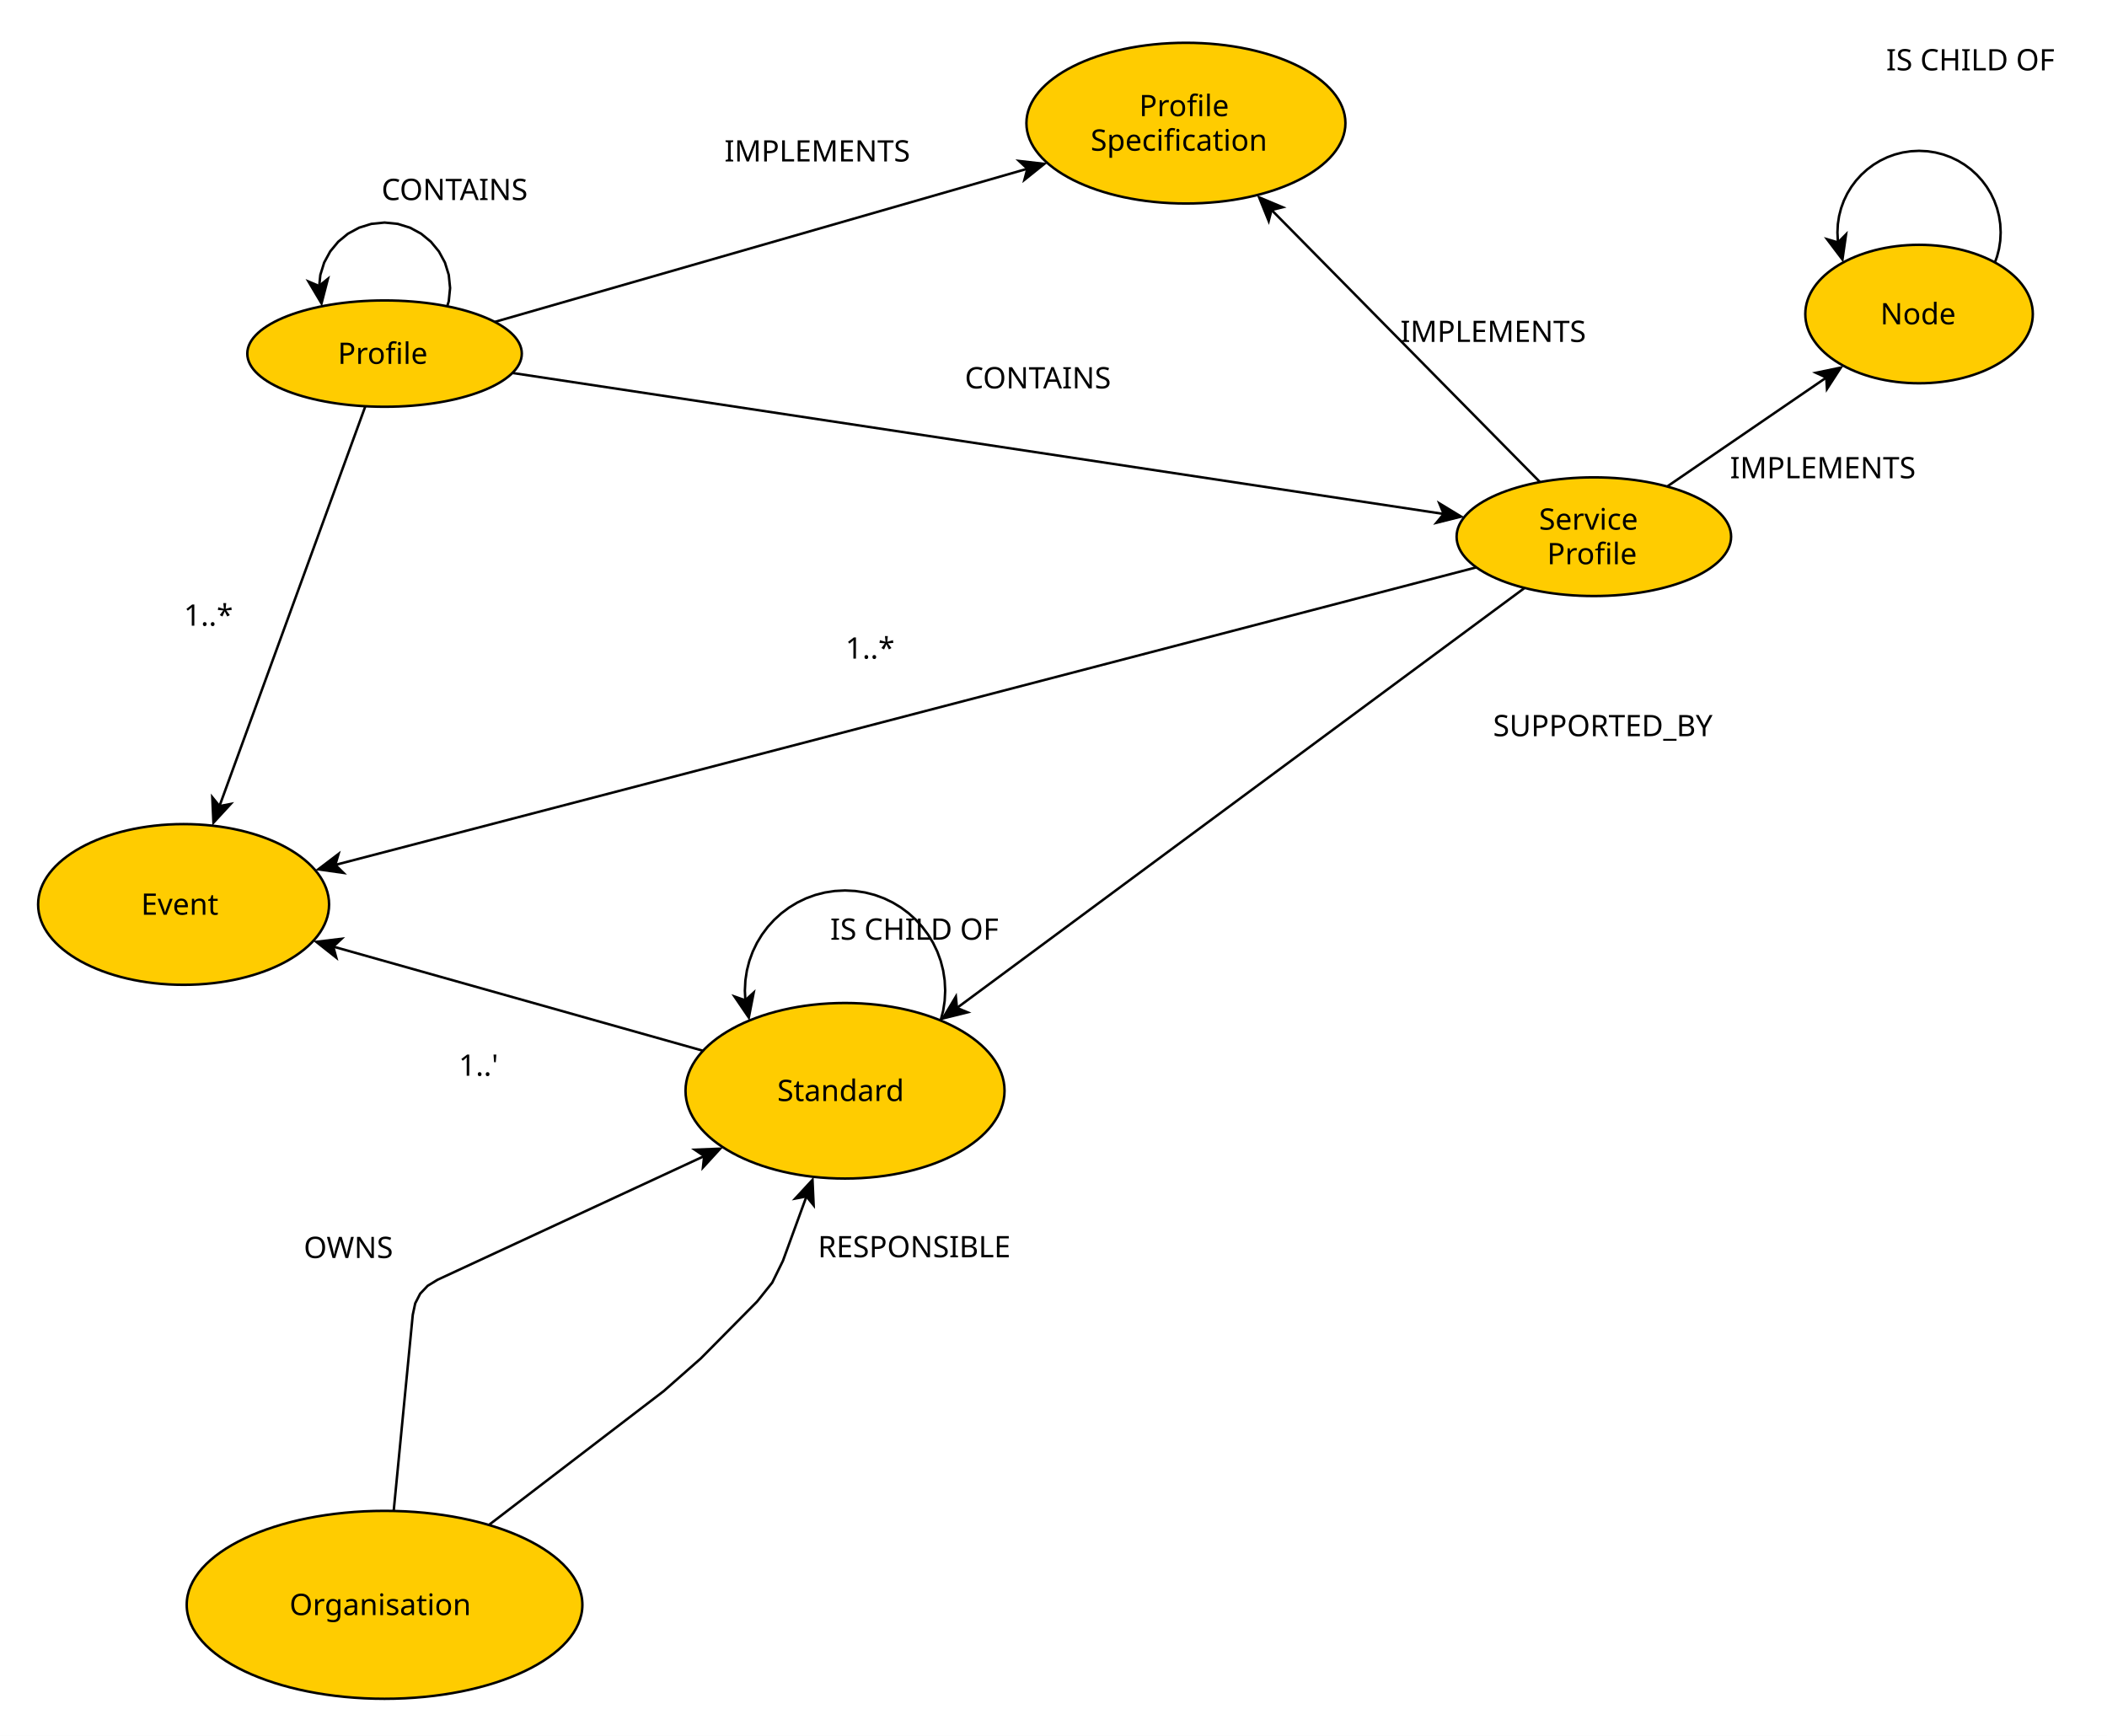
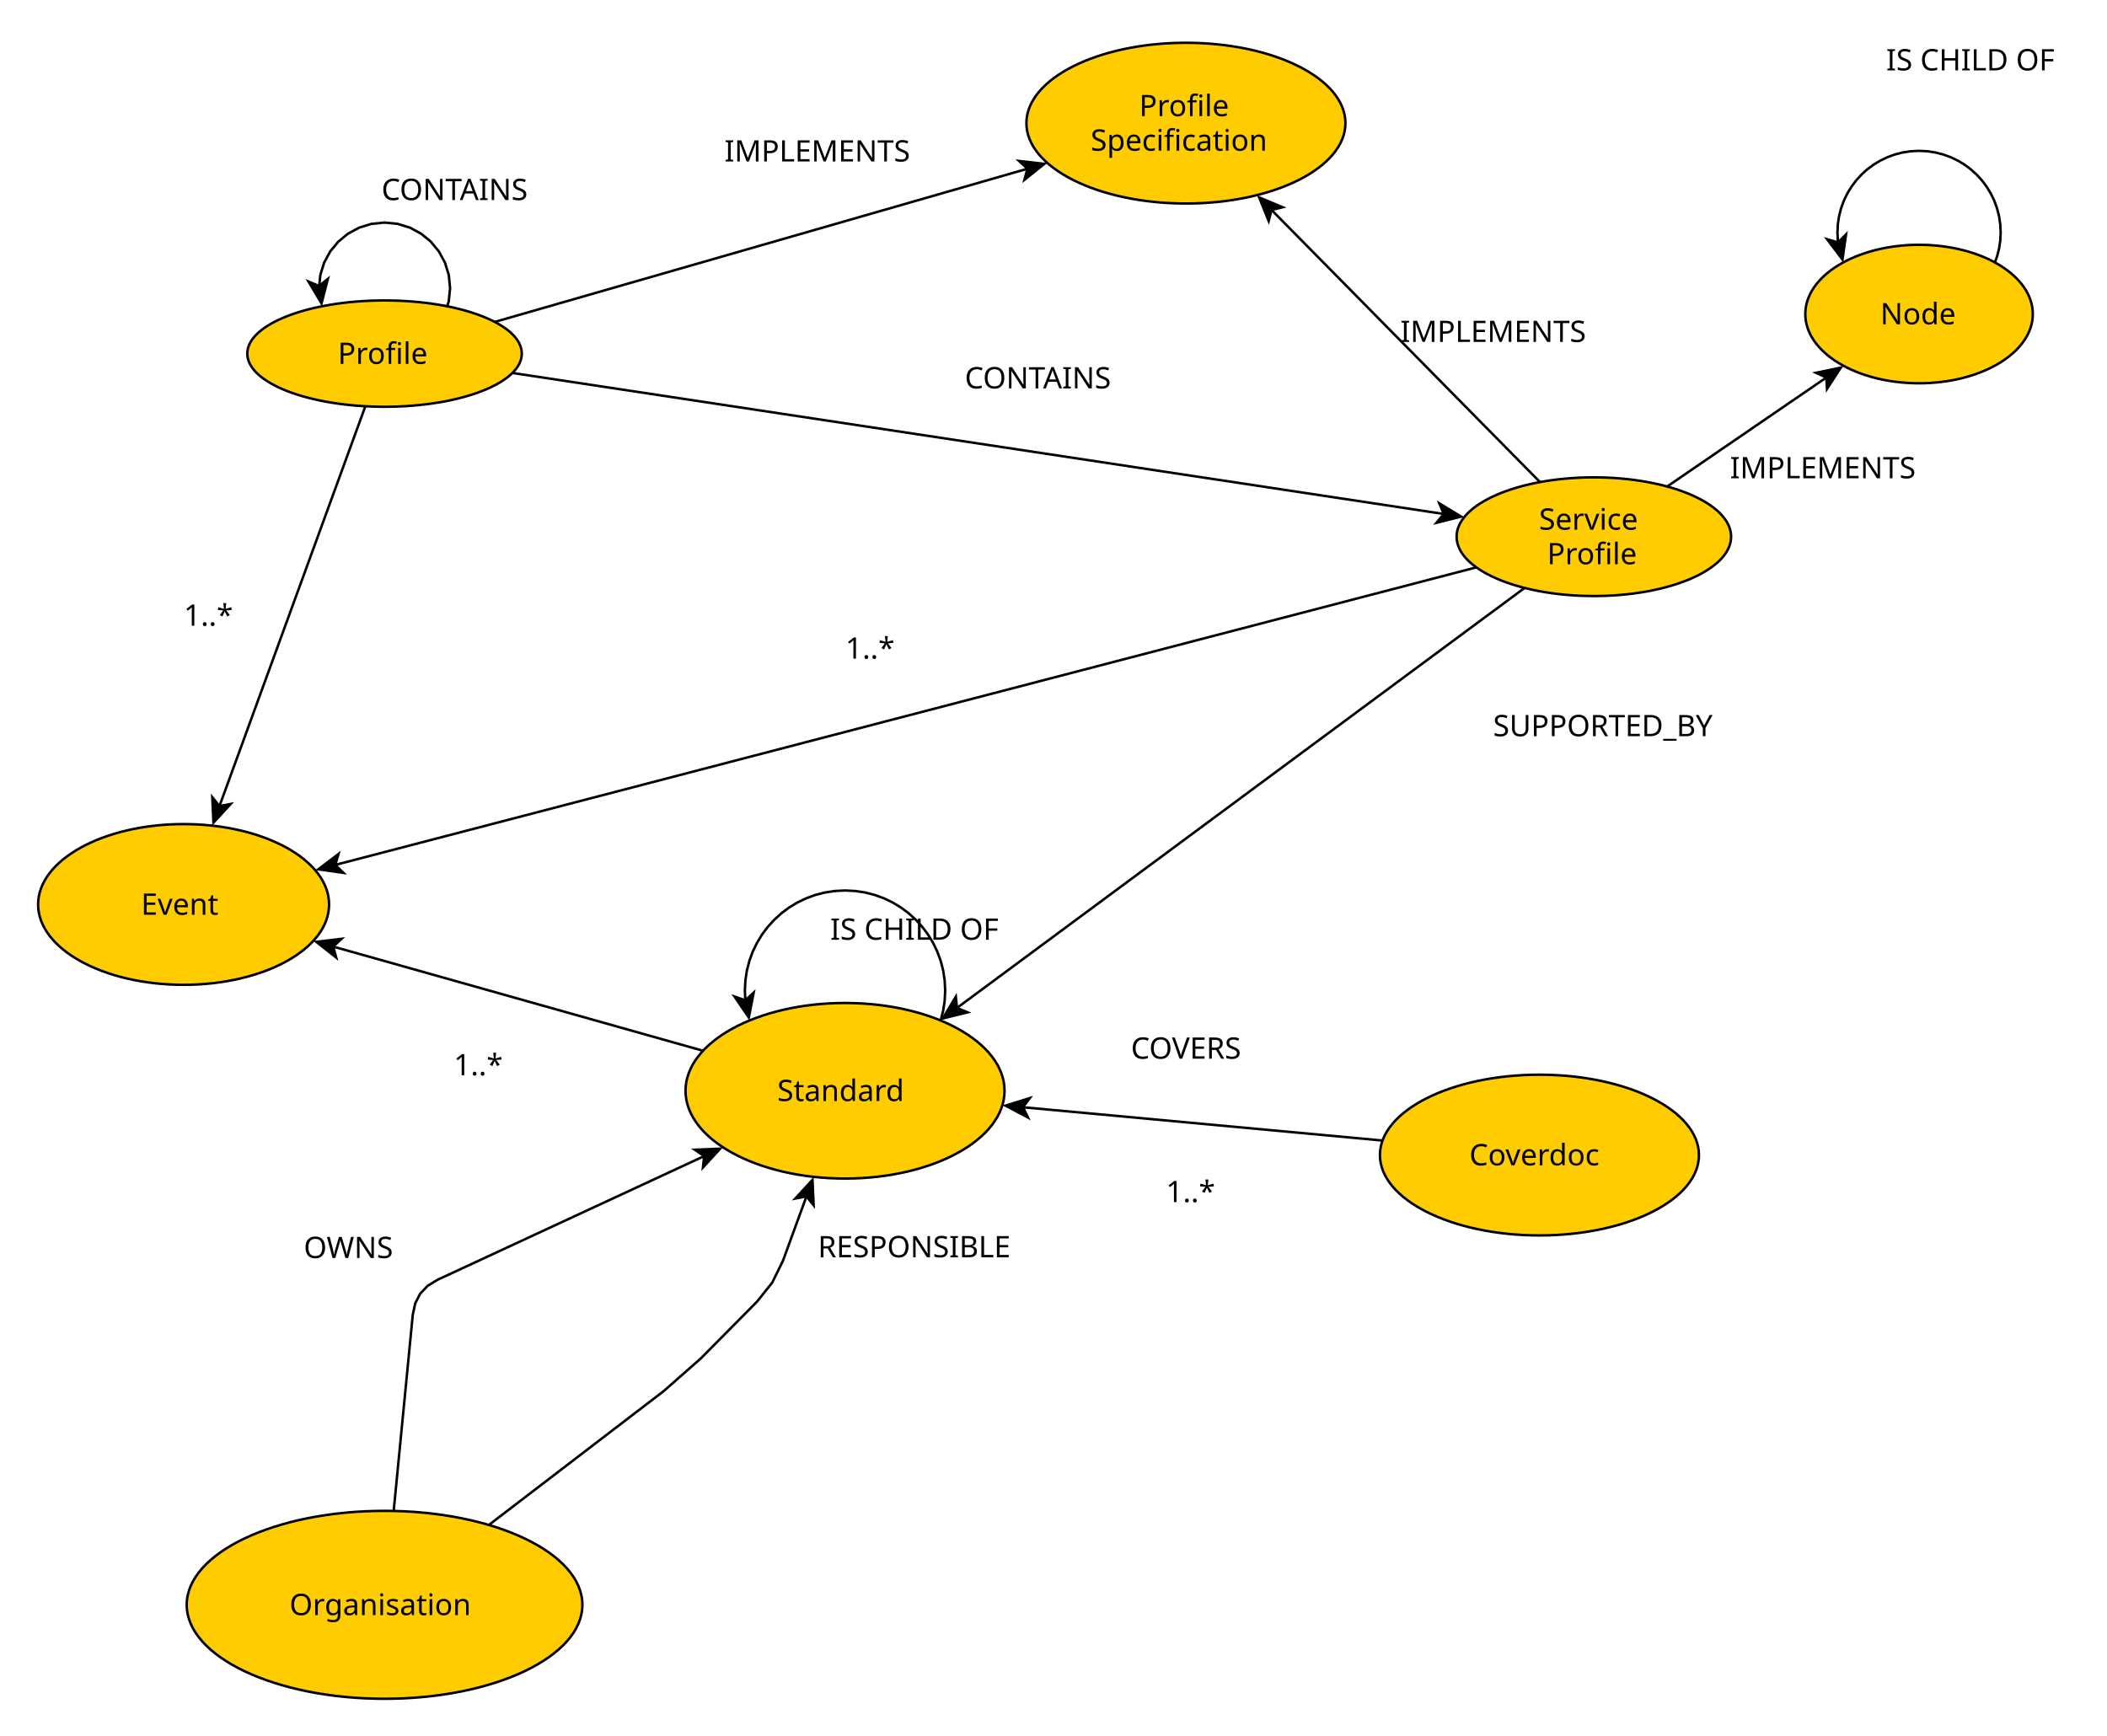
<svg xmlns="http://www.w3.org/2000/svg" fill-opacity="1" color-rendering="auto" color-interpolation="auto" text-rendering="auto" stroke="black" stroke-linecap="square" width="852" stroke-miterlimit="10" shape-rendering="auto" stroke-opacity="1" fill="black" stroke-dasharray="none" font-weight="normal" stroke-width="1" height="702" font-family="'Dialog'" font-style="normal" stroke-linejoin="miter" font-size="12px" stroke-dashoffset="0" image-rendering="auto">
  <defs id="genericDefs" />
  <g>
    <defs id="defs1">
      <clipPath clipPathUnits="userSpaceOnUse" id="clipPath1">
        <path d="M0 0 L852 0 L852 702 L0 702 L0 0 Z" />
      </clipPath>
      <clipPath clipPathUnits="userSpaceOnUse" id="clipPath2">
        <path d="M197 46 L1049 46 L1049 748 L197 748 L197 46 Z" />
      </clipPath>
    </defs>
    <g fill="white" text-rendering="geometricPrecision" shape-rendering="geometricPrecision" transform="translate(-197,-46)" stroke="white">
      <rect x="197" width="852" height="702" y="46" clip-path="url(#clipPath2)" stroke="none" />
    </g>
    <g fill="rgb(255,204,0)" text-rendering="geometricPrecision" shape-rendering="geometricPrecision" transform="matrix(1,0,0,1,-197,-46)" stroke="rgb(255,204,0)">
      <ellipse rx="64.5" ry="32.5" clip-path="url(#clipPath2)" cx="676.545" cy="95.802" stroke="none" />
    </g>
    <g text-rendering="geometricPrecision" stroke-miterlimit="1.45" shape-rendering="geometricPrecision" transform="matrix(1,0,0,1,-197,-46)" stroke-linecap="butt">
      <ellipse rx="64.5" fill="none" ry="32.5" clip-path="url(#clipPath2)" cx="676.545" cy="95.802" />
      <text x="657.652" xml:space="preserve" y="92.972" clip-path="url(#clipPath2)" font-family="sans-serif" stroke="none">Profile</text>
      <text x="638.023" xml:space="preserve" y="106.941" clip-path="url(#clipPath2)" font-family="sans-serif" stroke="none">Specification</text>
    </g>
    <g fill="rgb(255,204,0)" text-rendering="geometricPrecision" shape-rendering="geometricPrecision" transform="matrix(1,0,0,1,-197,-46)" stroke="rgb(255,204,0)">
      <ellipse rx="55.5" ry="24" clip-path="url(#clipPath2)" cx="841.5" cy="263.042" stroke="none" />
    </g>
    <g text-rendering="geometricPrecision" stroke-miterlimit="1.45" shape-rendering="geometricPrecision" transform="matrix(1,0,0,1,-197,-46)" stroke-linecap="butt">
      <ellipse rx="55.5" fill="none" ry="24" clip-path="url(#clipPath2)" cx="841.5" cy="263.042" />
      <text x="819.325" xml:space="preserve" y="260.212" clip-path="url(#clipPath2)" font-family="sans-serif" stroke="none">Service</text>
      <text x="822.606" xml:space="preserve" y="274.181" clip-path="url(#clipPath2)" font-family="sans-serif" stroke="none">Profile</text>
    </g>
    <g fill="rgb(255,204,0)" text-rendering="geometricPrecision" shape-rendering="geometricPrecision" transform="matrix(1,0,0,1,-197,-46)" stroke="rgb(255,204,0)">
      <ellipse rx="55.5" ry="21.5" clip-path="url(#clipPath2)" cx="352.5" cy="189" stroke="none" />
    </g>
    <g text-rendering="geometricPrecision" stroke-miterlimit="1.45" shape-rendering="geometricPrecision" transform="matrix(1,0,0,1,-197,-46)" stroke-linecap="butt">
      <ellipse rx="55.5" fill="none" ry="21.5" clip-path="url(#clipPath2)" cx="352.5" cy="189" />
      <text x="333.606" xml:space="preserve" y="193.154" clip-path="url(#clipPath2)" font-family="sans-serif" stroke="none">Profile</text>
    </g>
    <g fill="rgb(255,204,0)" text-rendering="geometricPrecision" shape-rendering="geometricPrecision" transform="matrix(1,0,0,1,-197,-46)" stroke="rgb(255,204,0)">
      <ellipse rx="46" ry="28" clip-path="url(#clipPath2)" cx="973" cy="173" stroke="none" />
    </g>
    <g text-rendering="geometricPrecision" stroke-miterlimit="1.45" shape-rendering="geometricPrecision" transform="matrix(1,0,0,1,-197,-46)" stroke-linecap="butt">
      <ellipse rx="46" fill="none" ry="28" clip-path="url(#clipPath2)" cx="973" cy="173" />
      <text x="957.341" xml:space="preserve" y="177.154" clip-path="url(#clipPath2)" font-family="sans-serif" stroke="none">Node</text>
    </g>
    <g fill="rgb(255,204,0)" text-rendering="geometricPrecision" shape-rendering="geometricPrecision" transform="matrix(1,0,0,1,-197,-46)" stroke="rgb(255,204,0)">
      <ellipse rx="80" ry="38" clip-path="url(#clipPath2)" cx="352.5" cy="695" stroke="none" />
    </g>
    <g text-rendering="geometricPrecision" stroke-miterlimit="1.45" shape-rendering="geometricPrecision" transform="matrix(1,0,0,1,-197,-46)" stroke-linecap="butt">
      <ellipse rx="80" fill="none" ry="38" clip-path="url(#clipPath2)" cx="352.5" cy="695" />
      <text x="314.06" xml:space="preserve" y="699.154" clip-path="url(#clipPath2)" font-family="sans-serif" stroke="none">Organisation</text>
    </g>
    <g fill="rgb(255,204,0)" text-rendering="geometricPrecision" shape-rendering="geometricPrecision" transform="matrix(1,0,0,1,-197,-46)" stroke="rgb(255,204,0)">
      <ellipse rx="58.831" ry="32.5" clip-path="url(#clipPath2)" cx="271.24" cy="411.766" stroke="none" />
    </g>
    <g text-rendering="geometricPrecision" stroke-miterlimit="1.45" shape-rendering="geometricPrecision" transform="matrix(1,0,0,1,-197,-46)" stroke-linecap="butt">
      <ellipse rx="58.831" fill="none" ry="32.5" clip-path="url(#clipPath2)" cx="271.24" cy="411.766" />
      <text x="254.052" xml:space="preserve" y="415.921" clip-path="url(#clipPath2)" font-family="sans-serif" stroke="none">Event</text>
    </g>
    <g fill="rgb(255,204,0)" text-rendering="geometricPrecision" shape-rendering="geometricPrecision" transform="matrix(1,0,0,1,-197,-46)" stroke="rgb(255,204,0)">
      <ellipse rx="64.5" ry="35.5" clip-path="url(#clipPath2)" cx="538.701" cy="487.114" stroke="none" />
    </g>
    <g text-rendering="geometricPrecision" stroke-miterlimit="1.45" shape-rendering="geometricPrecision" transform="matrix(1,0,0,1,-197,-46)" stroke-linecap="butt">
      <ellipse rx="64.5" fill="none" ry="35.5" clip-path="url(#clipPath2)" cx="538.701" cy="487.114" />
      <text x="511.3" xml:space="preserve" y="491.268" clip-path="url(#clipPath2)" font-family="sans-serif" stroke="none">Standard</text>
+     </g>
+     <g fill="rgb(255,204,0)" text-rendering="geometricPrecision" shape-rendering="geometricPrecision" transform="matrix(1,0,0,1,-197,-46)" stroke="rgb(255,204,0)">
+       <ellipse rx="64.5" ry="32.5" clip-path="url(#clipPath2)" cx="819.5" cy="513.114" stroke="none" />
+     </g>
+     <g text-rendering="geometricPrecision" stroke-miterlimit="1.45" shape-rendering="geometricPrecision" transform="matrix(1,0,0,1,-197,-46)" stroke-linecap="butt">
+       <ellipse rx="64.5" fill="none" ry="32.5" clip-path="url(#clipPath2)" cx="819.5" cy="513.114" />
+       <text x="791.152" xml:space="preserve" y="517.268" clip-path="url(#clipPath2)" font-family="sans-serif" stroke="none">Coverdoc</text>
      <path fill="none" d="M819.726 240.966 L710.869 130.601" clip-path="url(#clipPath2)" />
      <path d="M705.251 124.906 L710.119 136.96 L711.572 131.313 L717.238 129.938 Z" clip-path="url(#clipPath2)" stroke="none" />
      <text x="763.231" xml:space="preserve" y="184.285" clip-path="url(#clipPath2)" font-family="sans-serif" stroke="none">IMPLEMENTS</text>
      <path fill="none" d="M377.822 169.9 L378.462 167.841 L379 162.5 L378.462 157.159 L376.918 152.185 L374.474 147.684 L371.238 143.762 L367.316 140.526 L362.815 138.083 L357.841 136.538 L352.5 136 L347.159 136.538 L342.185 138.083 L337.684 140.526 L333.762 143.762 L330.526 147.684 L328.082 152.185 L326.538 157.159 L326.052 161.98 L326.068 162.079" clip-path="url(#clipPath2)" />
      <path d="M327.192 169.999 L330.457 157.416 L325.928 161.089 L320.556 158.821 Z" clip-path="url(#clipPath2)" stroke="none" />
      <text x="351.264" xml:space="preserve" y="126.912" clip-path="url(#clipPath2)" font-family="sans-serif" stroke="none">CONTAINS</text>
      <path fill="none" d="M404.192 196.827 L781.208 253.913" clip-path="url(#clipPath2)" />
      <path d="M789.118 255.111 L778.002 248.371 L780.22 253.763 L776.505 258.258 Z" clip-path="url(#clipPath2)" stroke="none" />
      <text x="587.128" xml:space="preserve" y="203.068" clip-path="url(#clipPath2)" font-family="sans-serif" stroke="none">CONTAINS</text>
      <path fill="none" d="M397.061 176.184 L612.84 114.124" clip-path="url(#clipPath2)" />
      <path d="M620.528 111.913 L607.614 110.424 L611.879 114.4 L610.378 120.035 Z" clip-path="url(#clipPath2)" stroke="none" />
      <text x="489.915" xml:space="preserve" y="111.307" clip-path="url(#clipPath2)" font-family="sans-serif" stroke="none">IMPLEMENTS</text>
      <path fill="none" d="M871.135 242.75 L935.837 198.447" clip-path="url(#clipPath2)" />
      <path d="M942.438 193.927 L929.712 196.581 L935.012 199.012 L935.362 204.832 Z" clip-path="url(#clipPath2)" stroke="none" />
      <text x="896.54" xml:space="preserve" y="239.418" clip-path="url(#clipPath2)" font-family="sans-serif" stroke="none">IMPLEMENTS</text>
      <path fill="none" d="M1003.675 152.111 L1004.516 149.813 L1005.33 146.651 L1005.83 143.374 L1006 140 L1005.83 136.626 L1005.33 133.349 L1004.516 130.187 L1003.407 127.155 L1002.017 124.27 L1000.364 121.549 L998.464 119.009 L996.335 116.665 L993.991 114.536 L991.451 112.636 L988.73 110.983 L985.845 109.593 L982.813 108.484 L979.651 107.67 L976.374 107.17 L973 107 L969.626 107.17 L966.349 107.67 L963.187 108.484 L960.155 109.593 L957.27 110.983 L954.549 112.636 L952.009 114.536 L949.665 116.665 L947.536 119.009 L945.636 121.549 L943.983 124.27 L942.593 127.155 L941.484 130.187 L940.67 133.349 L940.17 136.626 L940 140 L940.17 143.374 L940.322 144.366 L940.351 144.461" clip-path="url(#clipPath2)" />
      <path d="M942.35 152.208 L944.193 139.339 L940.101 143.493 L934.51 141.837 Z" clip-path="url(#clipPath2)" stroke="none" />
      <text x="959.695" xml:space="preserve" y="74.461" clip-path="url(#clipPath2)" font-family="sans-serif" stroke="none">IS CHILD OF</text>
      <path fill="none" d="M344.735 210.288 L285.603 372.391" clip-path="url(#clipPath2)" />
      <path d="M282.862 379.907 L291.671 370.347 L285.946 371.452 L282.277 366.92 Z" clip-path="url(#clipPath2)" stroke="none" />
      <text x="271.311" xml:space="preserve" y="299.037" clip-path="url(#clipPath2)" font-family="sans-serif" stroke="none">1..*</text>
      <path fill="none" d="M793.974 275.437 L332.182 395.873" clip-path="url(#clipPath2)" />
      <path d="M324.441 397.892 L337.314 399.701 L333.149 395.62 L334.791 390.025 Z" clip-path="url(#clipPath2)" stroke="none" />
      <text x="538.852" xml:space="preserve" y="312.351" clip-path="url(#clipPath2)" font-family="sans-serif" stroke="none">1..*</text>
      <path fill="none" d="M813.498 283.764 L583.625 453.87" clip-path="url(#clipPath2)" />
      <path d="M577.194 458.629 L589.815 455.51 L584.429 453.275 L583.866 447.471 Z" clip-path="url(#clipPath2)" stroke="none" />
      <text x="800.752" xml:space="preserve" y="343.724" clip-path="url(#clipPath2)" font-family="sans-serif" stroke="none">SUPPORTED_BY</text>
      <path fill="none" d="M356.193 657.04 L363.912 577.693 L364.902 573.076 L366.906 569.177 L369.922 565.995 L373.952 563.532 L482.123 513.357" clip-path="url(#clipPath2)" />
      <path d="M489.381 509.991 L476.391 510.505 L481.216 513.778 L480.599 519.576 Z" clip-path="url(#clipPath2)" stroke="none" />
      <text x="319.815" xml:space="preserve" y="554.759" clip-path="url(#clipPath2)" font-family="sans-serif" stroke="none">OWNS</text>
      <path fill="none" d="M394.672 662.709 L465.411 608.544 L480.385 595.356 L503.132 572.371 L509.265 564.692 L513.596 555.87 L523.249 529.432" clip-path="url(#clipPath2)" />
      <path d="M525.993 521.918 L517.18 531.475 L522.906 530.372 L526.573 534.905 Z" clip-path="url(#clipPath2)" stroke="none" />
      <text x="527.74" xml:space="preserve" y="554.441" clip-path="url(#clipPath2)" font-family="sans-serif" stroke="none">RESPONSIBLE</text>
      <path fill="none" d="M577.37 458.686 L577.38 458.657 L578.379 454.776 L578.992 450.755 L579.201 446.614 L578.992 442.473 L578.379 438.452 L577.38 434.57 L576.019 430.849 L574.313 427.309 L572.284 423.97 L569.953 420.852 L567.339 417.976 L564.463 415.362 L561.345 413.03 L558.006 411.002 L554.466 409.296 L550.745 407.934 L546.864 406.937 L542.842 406.323 L538.701 406.114 L534.56 406.323 L530.539 406.937 L526.658 407.934 L522.937 409.296 L519.397 411.002 L516.057 413.03 L512.939 415.362 L510.063 417.976 L507.45 420.852 L505.118 423.97 L503.089 427.309 L501.384 430.849 L500.022 434.57 L499.024 438.452 L498.41 442.473 L498.201 446.614 L498.41 450.755 L498.425 450.849 L498.45 450.946" clip-path="url(#clipPath2)" />
      <path d="M500.053 458.784 L502.547 446.026 L498.25 449.966 L492.75 448.029 Z" clip-path="url(#clipPath2)" stroke="none" />
      <text x="532.701" xml:space="preserve" y="426.026" clip-path="url(#clipPath2)" font-family="sans-serif" stroke="none">IS CHILD OF</text>
      <path fill="none" d="M481.285 470.939 L331.35 428.7" clip-path="url(#clipPath2)" />
      <path d="M323.65 426.531 L333.845 434.597 L332.313 428.971 L336.556 424.972 Z" clip-path="url(#clipPath2)" stroke="none" />
-       <text x="382.484" xml:space="preserve" y="481.042" clip-path="url(#clipPath2)" font-family="sans-serif" stroke="none">1..'</text>
+       <text x="380.458" xml:space="preserve" y="480.851" clip-path="url(#clipPath2)" font-family="sans-serif" stroke="none">1..*</text>
+       <path fill="none" d="M756.062 507.24 L610.273 493.741" clip-path="url(#clipPath2)" />
+       <path d="M602.308 493.003 L613.795 499.088 L611.269 493.833 L614.717 489.131 Z" clip-path="url(#clipPath2)" stroke="none" />
+       <text x="654.316" xml:space="preserve" y="474.14" clip-path="url(#clipPath2)" font-family="sans-serif" stroke="none">COVERS</text>
+       <text x="668.469" xml:space="preserve" y="532.14" clip-path="url(#clipPath2)" font-family="sans-serif" stroke="none">1..*</text>
    </g>
  </g>
</svg>
